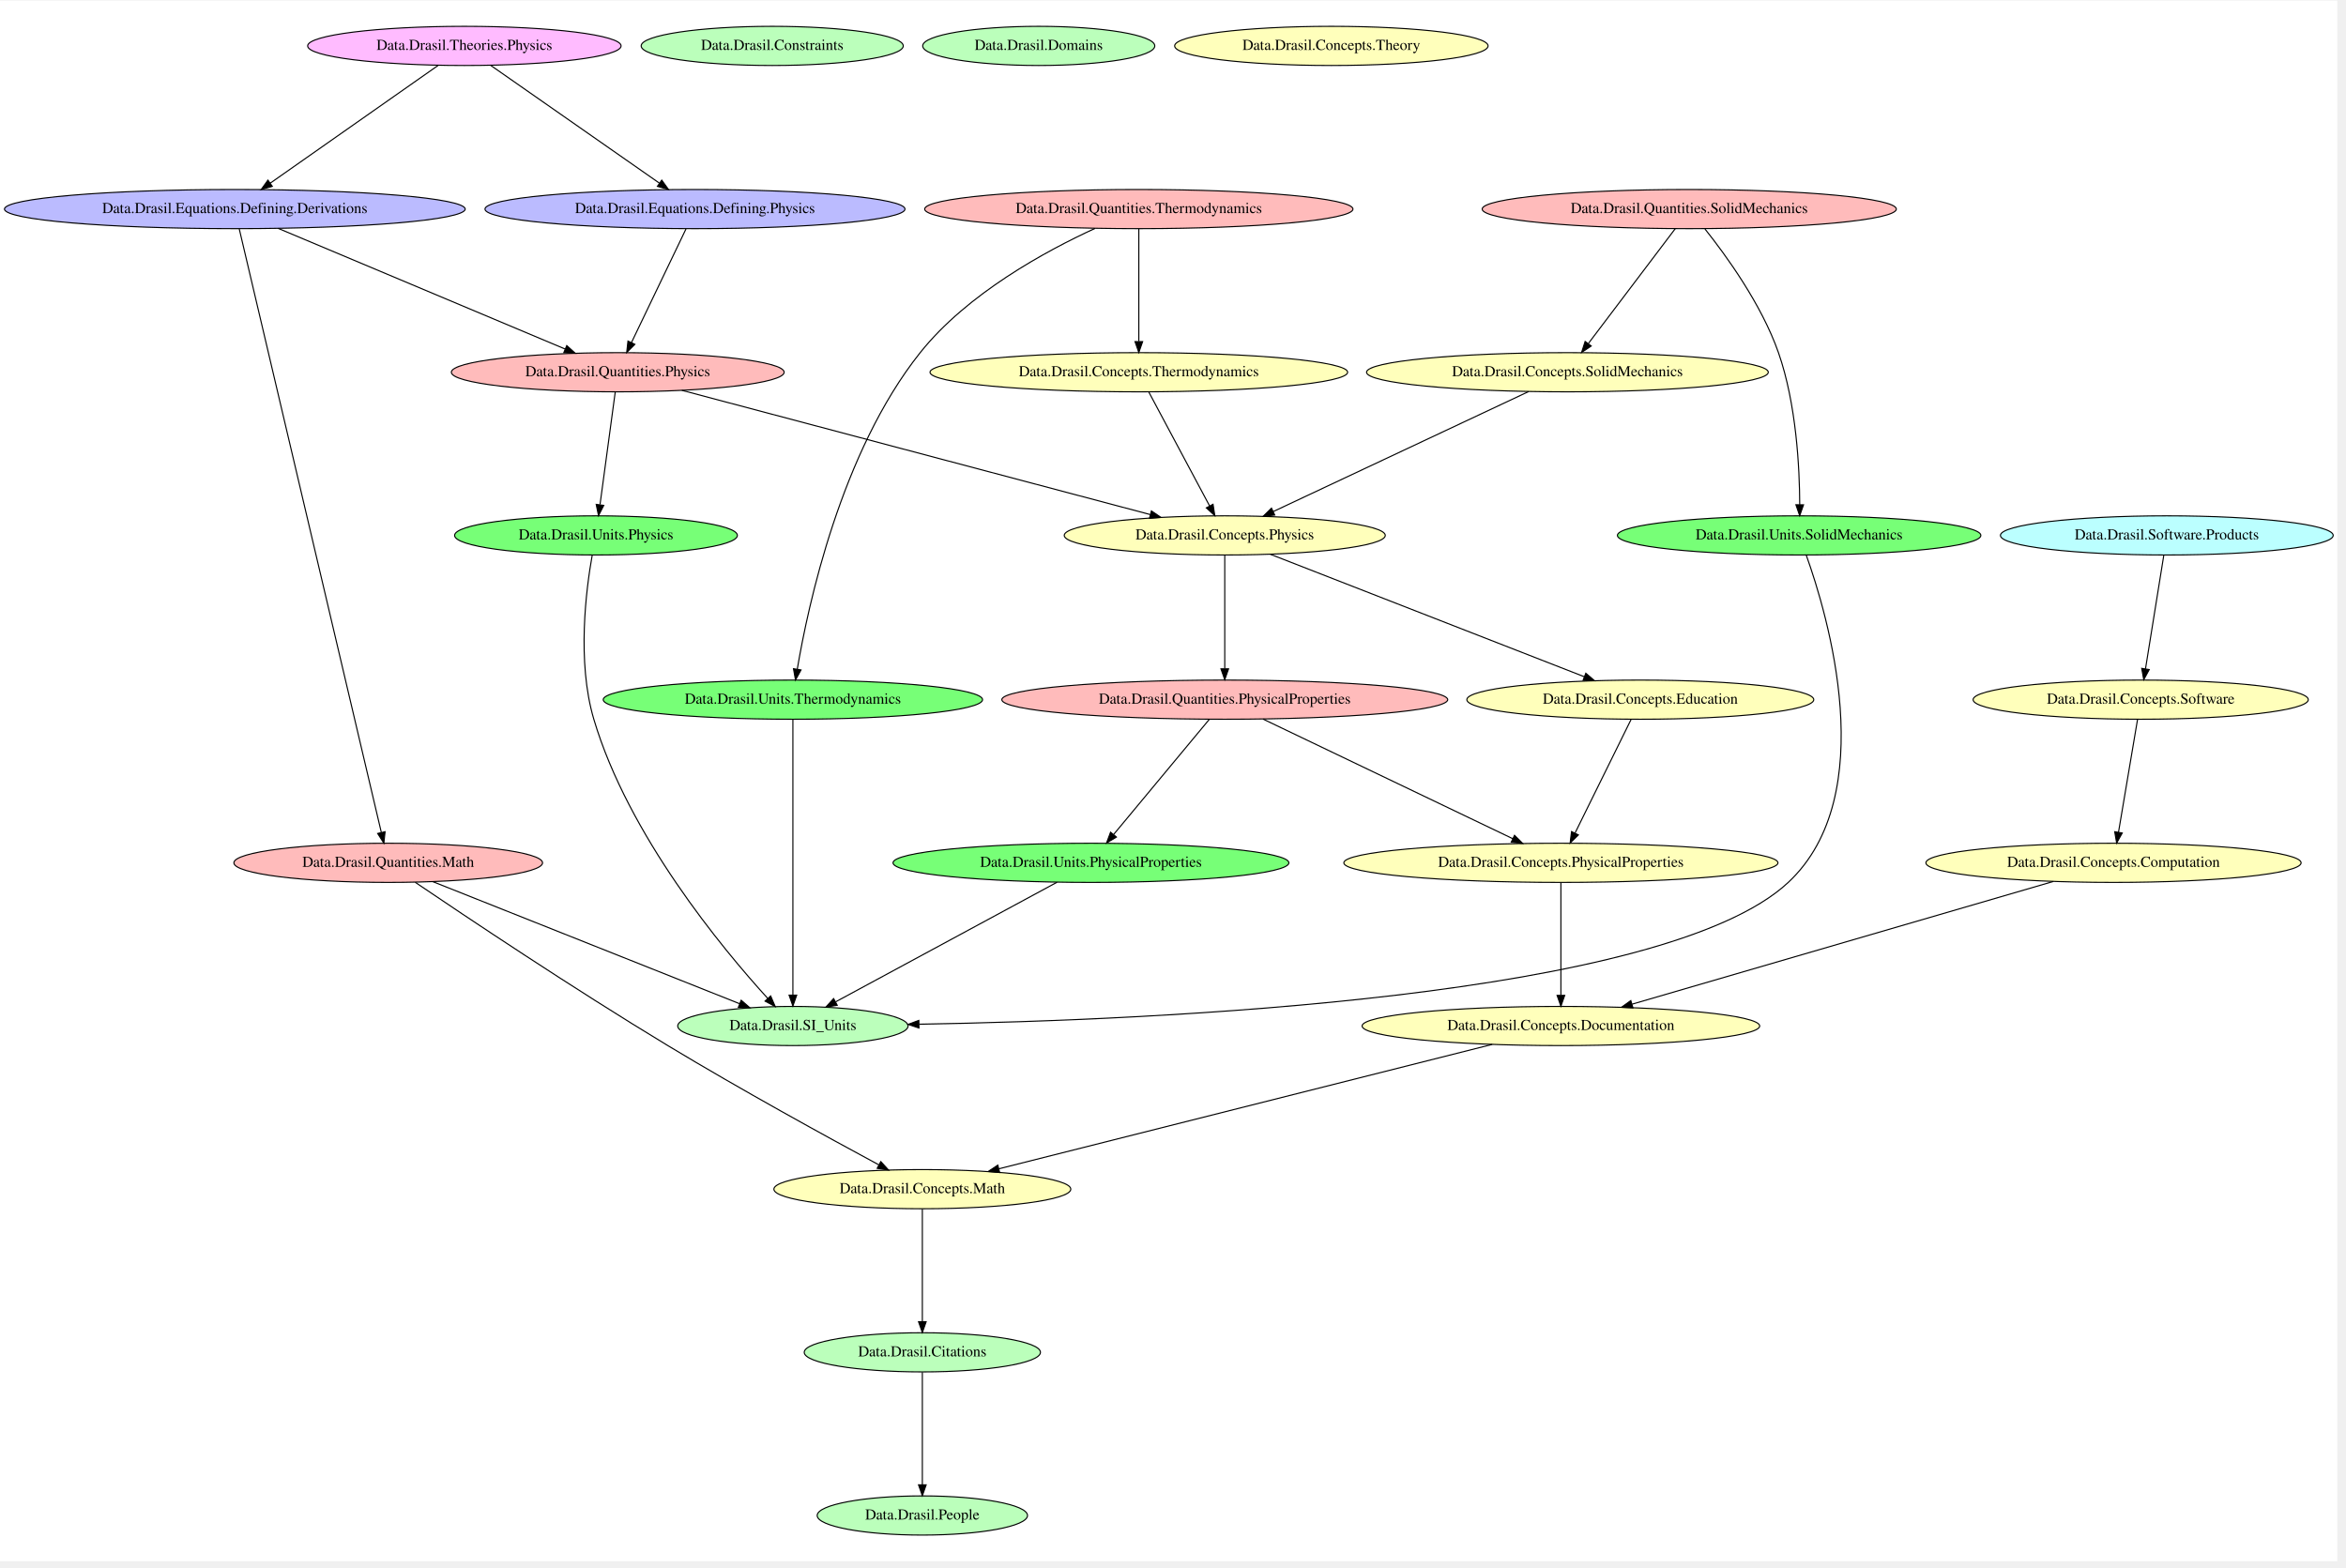
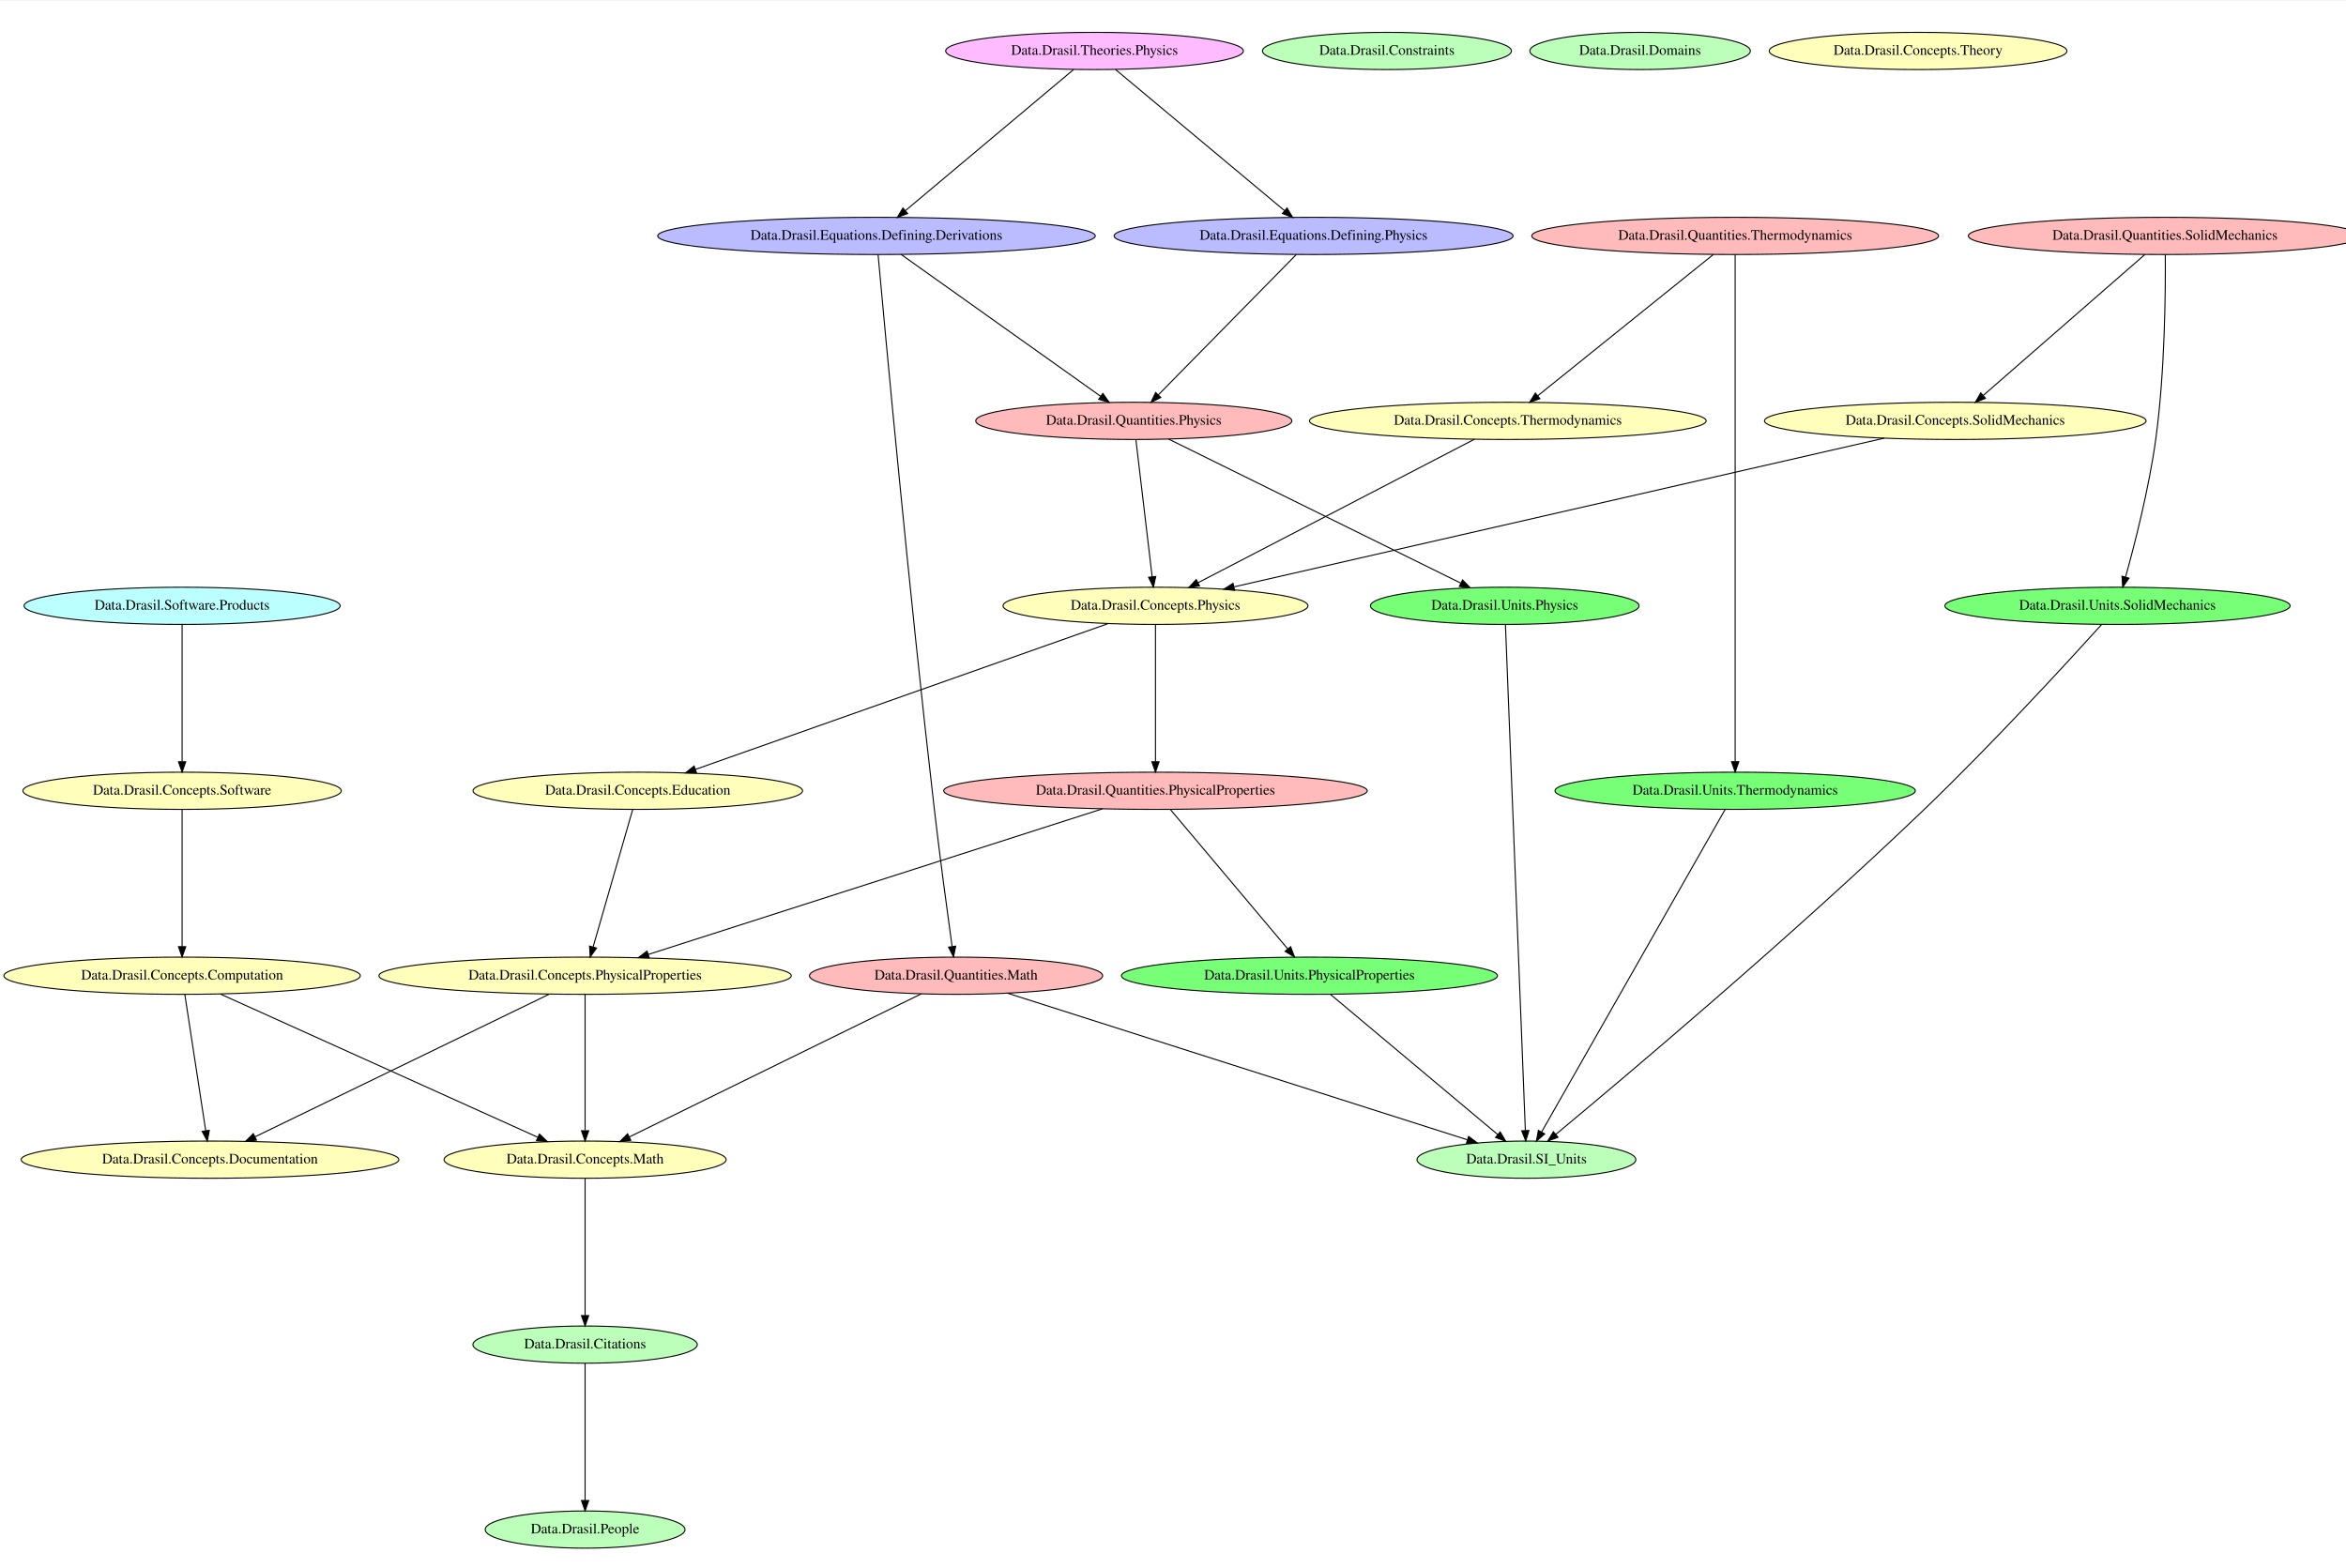
- <svg xmlns="http://www.w3.org/2000/svg" width="431pt" height="288pt" viewBox="0.00 0.00 431.32 288.00">
-   <g id="graph0" class="graph" transform="scale(0.2 0.2) rotate(0) translate(4 1430.67)">
-     <polygon fill="white" stroke="transparent" points="-4,4 -4,-1430.67 2144.62,-1430.67 2144.62,4 -4,4" />
+ <svg xmlns="http://www.w3.org/2000/svg" width="431pt" height="288pt" viewBox="0.00 0.00 431.37 288.00">
+   <g id="graph0" class="graph" transform="scale(0.19 0.19) rotate(0) translate(4 1524.67)">
+     <polygon fill="white" stroke="transparent" points="-4,4 -4,-1524.67 2285.67,-1524.67 2285.67,4 -4,4" />
    <g id="node1" class="node">
-       <ellipse fill="#bbffbb" stroke="black" cx="843.88" cy="-38" rx="96.68" ry="18" />
-       <text text-anchor="middle" x="843.88" y="-34.3" font-family="Times,serif" font-size="14.00">Data.Drasil.People</text>
+       <ellipse fill="#bbffbb" stroke="black" cx="562.23" cy="-45" rx="96.68" ry="18" />
+       <text text-anchor="middle" x="562.23" y="-41.3" font-family="Times,serif" font-size="14.00">Data.Drasil.People</text>
    </g>
    <g id="node2" class="node">
-       <ellipse fill="#bbffbb" stroke="black" cx="705.88" cy="-1389" rx="120.48" ry="18" />
-       <text text-anchor="middle" x="705.88" y="-1385.3" font-family="Times,serif" font-size="14.00">Data.Drasil.Constraints</text>
+       <ellipse fill="#bbffbb" stroke="black" cx="1338.23" cy="-1476" rx="120.48" ry="18" />
+       <text text-anchor="middle" x="1338.23" y="-1472.3" font-family="Times,serif" font-size="14.00">Data.Drasil.Constraints</text>
    </g>
    <g id="node3" class="node">
-       <ellipse fill="#bbffbb" stroke="black" cx="950.88" cy="-1389" rx="106.68" ry="18" />
-       <text text-anchor="middle" x="950.88" y="-1385.3" font-family="Times,serif" font-size="14.00">Data.Drasil.Domains</text>
+       <ellipse fill="#bbffbb" stroke="black" cx="1583.23" cy="-1476" rx="106.68" ry="18" />
+       <text text-anchor="middle" x="1583.23" y="-1472.3" font-family="Times,serif" font-size="14.00">Data.Drasil.Domains</text>
    </g>
    <g id="node4" class="node">
-       <ellipse fill="#bbffbb" stroke="black" cx="724.88" cy="-488" rx="105.88" ry="18" />
-       <text text-anchor="middle" x="724.88" y="-484.3" font-family="Times,serif" font-size="14.00">Data.Drasil.SI_Units</text>
+       <ellipse fill="#bbffbb" stroke="black" cx="1473.23" cy="-403" rx="105.88" ry="18" />
+       <text text-anchor="middle" x="1473.23" y="-399.3" font-family="Times,serif" font-size="14.00">Data.Drasil.SI_Units</text>
    </g>
    <g id="node5" class="node">
-       <ellipse fill="#bbffbb" stroke="black" cx="843.88" cy="-188" rx="108.58" ry="18" />
-       <text text-anchor="middle" x="843.88" y="-184.3" font-family="Times,serif" font-size="14.00">Data.Drasil.Citations</text>
+       <ellipse fill="#bbffbb" stroke="black" cx="562.23" cy="-224" rx="108.58" ry="18" />
+       <text text-anchor="middle" x="562.23" y="-220.3" font-family="Times,serif" font-size="14.00">Data.Drasil.Citations</text>
    </g>
    <g id="edge1" class="edge">
-       <path fill="none" stroke="black" d="M843.88,-169.73C843.88,-144.33 843.88,-96.65 843.88,-66.43" />
-       <polygon fill="black" stroke="black" points="847.38,-66.16 843.88,-56.16 840.38,-66.16 847.38,-66.16" />
+       <path fill="none" stroke="black" d="M562.23,-205.71C562.23,-174.83 562.23,-110 562.23,-73.14" />
+       <polygon fill="black" stroke="black" points="565.73,-73.1 562.23,-63.1 558.73,-73.1 565.73,-73.1" />
    </g>
    <g id="node6" class="node">
-       <ellipse fill="#ffffbb" stroke="black" cx="1436.88" cy="-1089" rx="184.67" ry="18" />
-       <text text-anchor="middle" x="1436.88" y="-1085.3" font-family="Times,serif" font-size="14.00">Data.Drasil.Concepts.SolidMechanics</text>
+       <ellipse fill="#ffffbb" stroke="black" cx="1888.23" cy="-1118" rx="184.67" ry="18" />
+       <text text-anchor="middle" x="1888.23" y="-1114.3" font-family="Times,serif" font-size="14.00">Data.Drasil.Concepts.SolidMechanics</text>
    </g>
    <g id="node9" class="node">
-       <ellipse fill="#ffffbb" stroke="black" cx="1121.88" cy="-939" rx="147.57" ry="18" />
-       <text text-anchor="middle" x="1121.88" y="-935.3" font-family="Times,serif" font-size="14.00">Data.Drasil.Concepts.Physics</text>
+       <ellipse fill="#ffffbb" stroke="black" cx="1114.23" cy="-939" rx="147.57" ry="18" />
+       <text text-anchor="middle" x="1114.23" y="-935.3" font-family="Times,serif" font-size="14.00">Data.Drasil.Concepts.Physics</text>
+     </g>
+     <g id="edge16" class="edge">
+       <path fill="none" stroke="black" d="M1819.55,-1101.29C1675.15,-1068.27 1341.07,-991.87 1190.38,-957.41" />
+       <polygon fill="black" stroke="black" points="1190.82,-953.92 1180.29,-955.11 1189.26,-960.75 1190.82,-953.92" />
+     </g>
+     <g id="node7" class="node">
+       <ellipse fill="#ffffbb" stroke="black" cx="172.23" cy="-581" rx="172.47" ry="18" />
+       <text text-anchor="middle" x="172.23" y="-577.3" font-family="Times,serif" font-size="14.00">Data.Drasil.Concepts.Computation</text>
+     </g>
+     <g id="node8" class="node">
+       <ellipse fill="#ffffbb" stroke="black" cx="562.23" cy="-403" rx="136.48" ry="18" />
+       <text text-anchor="middle" x="562.23" y="-399.3" font-family="Times,serif" font-size="14.00">Data.Drasil.Concepts.Math</text>
    </g>
    <g id="edge15" class="edge">
-       <path fill="none" stroke="black" d="M1401.36,-1071.31C1343.66,-1044.2 1229.69,-990.65 1166.58,-961" />
-       <polygon fill="black" stroke="black" points="1167.81,-957.71 1157.27,-956.63 1164.84,-964.05 1167.81,-957.71" />
-     </g>
-     <g id="node7" class="node">
-       <ellipse fill="#ffffbb" stroke="black" cx="1938.88" cy="-638" rx="172.47" ry="18" />
-       <text text-anchor="middle" x="1938.88" y="-634.3" font-family="Times,serif" font-size="14.00">Data.Drasil.Concepts.Computation</text>
+       <path fill="none" stroke="black" d="M209.28,-563.28C280.84,-530.99 437.94,-460.09 516.14,-424.8" />
+       <polygon fill="black" stroke="black" points="518.05,-427.78 525.72,-420.48 515.17,-421.4 518.05,-427.78" />
    </g>
    <g id="node10" class="node">
-       <ellipse fill="#ffffbb" stroke="black" cx="1430.88" cy="-488" rx="182.77" ry="18" />
-       <text text-anchor="middle" x="1430.88" y="-484.3" font-family="Times,serif" font-size="14.00">Data.Drasil.Concepts.Documentation</text>
+       <ellipse fill="#ffffbb" stroke="black" cx="199.23" cy="-403" rx="182.77" ry="18" />
+       <text text-anchor="middle" x="199.23" y="-399.3" font-family="Times,serif" font-size="14.00">Data.Drasil.Concepts.Documentation</text>
    </g>
    <g id="edge14" class="edge">
-       <path fill="none" stroke="black" d="M1883.55,-620.88C1789.1,-593.36 1597.23,-537.46 1496.3,-508.06" />
-       <polygon fill="black" stroke="black" points="1497.11,-504.65 1486.53,-505.21 1495.15,-511.37 1497.11,-504.65" />
-     </g>
-     <g id="node8" class="node">
-       <ellipse fill="#ffffbb" stroke="black" cx="843.88" cy="-338" rx="136.48" ry="18" />
-       <text text-anchor="middle" x="843.88" y="-334.3" font-family="Times,serif" font-size="14.00">Data.Drasil.Concepts.Math</text>
+       <path fill="none" stroke="black" d="M174.87,-562.8C179.58,-532.1 189.47,-467.64 195.09,-430.99" />
+       <polygon fill="black" stroke="black" points="198.57,-431.42 196.63,-421.01 191.65,-430.36 198.57,-431.42" />
    </g>
    <g id="edge13" class="edge">
-       <path fill="none" stroke="black" d="M843.88,-319.73C843.88,-294.33 843.88,-246.65 843.88,-216.43" />
-       <polygon fill="black" stroke="black" points="847.38,-216.16 843.88,-206.16 840.38,-216.16 847.38,-216.16" />
+       <path fill="none" stroke="black" d="M562.23,-384.71C562.23,-353.83 562.23,-289 562.23,-252.14" />
+       <polygon fill="black" stroke="black" points="565.73,-252.1 562.23,-242.1 558.73,-252.1 565.73,-252.1" />
    </g>
    <g id="node14" class="node">
-       <ellipse fill="#ffffbb" stroke="black" cx="1503.88" cy="-788" rx="159.47" ry="18" />
-       <text text-anchor="middle" x="1503.88" y="-784.3" font-family="Times,serif" font-size="14.00">Data.Drasil.Concepts.Education</text>
+       <ellipse fill="#ffffbb" stroke="black" cx="613.23" cy="-760" rx="159.47" ry="18" />
+       <text text-anchor="middle" x="613.23" y="-756.3" font-family="Times,serif" font-size="14.00">Data.Drasil.Concepts.Education</text>
    </g>
    <g id="edge11" class="edge">
-       <path fill="none" stroke="black" d="M1163.85,-921.63C1234.3,-894.15 1376.08,-838.85 1452.41,-809.08" />
-       <polygon fill="black" stroke="black" points="1453.79,-812.29 1461.84,-805.4 1451.25,-805.77 1453.79,-812.29" />
+       <path fill="none" stroke="black" d="M1068.45,-921.82C976.34,-889.28 768.95,-816.01 669.07,-780.73" />
+       <polygon fill="black" stroke="black" points="670.06,-777.36 659.46,-777.33 667.72,-783.96 670.06,-777.36" />
    </g>
    <g id="node22" class="node">
-       <ellipse fill="#ffbbbb" stroke="black" cx="1121.88" cy="-788" rx="204.96" ry="18" />
-       <text text-anchor="middle" x="1121.88" y="-784.3" font-family="Times,serif" font-size="14.00">Data.Drasil.Quantities.PhysicalProperties</text>
+       <ellipse fill="#ffbbbb" stroke="black" cx="1114.23" cy="-760" rx="204.96" ry="18" />
+       <text text-anchor="middle" x="1114.23" y="-756.3" font-family="Times,serif" font-size="14.00">Data.Drasil.Quantities.PhysicalProperties</text>
    </g>
    <g id="edge12" class="edge">
-       <path fill="none" stroke="black" d="M1121.88,-920.91C1121.88,-895.45 1121.88,-847.28 1121.88,-816.74" />
-       <polygon fill="black" stroke="black" points="1125.38,-816.35 1121.88,-806.35 1118.38,-816.35 1125.38,-816.35" />
+       <path fill="none" stroke="black" d="M1114.23,-920.71C1114.23,-889.83 1114.23,-825 1114.23,-788.14" />
+       <polygon fill="black" stroke="black" points="1117.73,-788.1 1114.23,-778.1 1110.73,-788.1 1117.73,-788.1" />
+     </g>
+     <g id="node11" class="node">
+       <ellipse fill="#ffffbb" stroke="black" cx="1455.23" cy="-1118" rx="191.97" ry="18" />
+       <text text-anchor="middle" x="1455.23" y="-1114.3" font-family="Times,serif" font-size="14.00">Data.Drasil.Concepts.Thermodynamics</text>
    </g>
    <g id="edge10" class="edge">
-       <path fill="none" stroke="black" d="M1367.78,-471.09C1257.3,-443.23 1029.61,-385.83 914.22,-356.73" />
-       <polygon fill="black" stroke="black" points="914.97,-353.31 904.42,-354.26 913.26,-360.1 914.97,-353.31" />
-     </g>
-     <g id="node11" class="node">
-       <ellipse fill="#ffffbb" stroke="black" cx="1042.88" cy="-1089" rx="191.97" ry="18" />
-       <text text-anchor="middle" x="1042.88" y="-1085.3" font-family="Times,serif" font-size="14.00">Data.Drasil.Concepts.Thermodynamics</text>
+       <path fill="none" stroke="black" d="M1422.85,-1100.19C1360.6,-1067.88 1224.37,-997.17 1155.64,-961.49" />
+       <polygon fill="black" stroke="black" points="1156.89,-958.2 1146.41,-956.7 1153.67,-964.41 1156.89,-958.2" />
+     </g>
+     <g id="node12" class="node">
+       <ellipse fill="#ffffbb" stroke="black" cx="562.23" cy="-581" rx="199.56" ry="18" />
+       <text text-anchor="middle" x="562.23" y="-577.3" font-family="Times,serif" font-size="14.00">Data.Drasil.Concepts.PhysicalProperties</text>
    </g>
    <g id="edge9" class="edge">
-       <path fill="none" stroke="black" d="M1052.1,-1070.73C1065.83,-1045 1091.78,-996.39 1107.87,-966.24" />
-       <polygon fill="black" stroke="black" points="1111.1,-967.63 1112.72,-957.16 1104.93,-964.33 1111.1,-967.63" />
-     </g>
-     <g id="node12" class="node">
-       <ellipse fill="#ffffbb" stroke="black" cx="1430.88" cy="-638" rx="199.56" ry="18" />
-       <text text-anchor="middle" x="1430.88" y="-634.3" font-family="Times,serif" font-size="14.00">Data.Drasil.Concepts.PhysicalProperties</text>
+       <path fill="none" stroke="black" d="M562.23,-562.8C562.23,-532.23 562.23,-468.19 562.23,-431.46" />
+       <polygon fill="black" stroke="black" points="565.73,-431.01 562.23,-421.01 558.73,-431.01 565.73,-431.01" />
    </g>
    <g id="edge8" class="edge">
-       <path fill="none" stroke="black" d="M1430.88,-619.73C1430.88,-594.33 1430.88,-546.65 1430.88,-516.43" />
-       <polygon fill="black" stroke="black" points="1434.38,-516.16 1430.88,-506.16 1427.38,-516.16 1434.38,-516.16" />
+       <path fill="none" stroke="black" d="M527.43,-563.12C460.94,-530.89 316.01,-460.62 243.05,-425.24" />
+       <polygon fill="black" stroke="black" points="244.2,-421.91 233.67,-420.7 241.14,-428.21 244.2,-421.91" />
    </g>
    <g id="node13" class="node">
-       <ellipse fill="#ffffbb" stroke="black" cx="1963.88" cy="-788" rx="154.07" ry="18" />
-       <text text-anchor="middle" x="1963.88" y="-784.3" font-family="Times,serif" font-size="14.00">Data.Drasil.Concepts.Software</text>
+       <ellipse fill="#ffffbb" stroke="black" cx="172.23" cy="-760" rx="154.07" ry="18" />
+       <text text-anchor="middle" x="172.23" y="-756.3" font-family="Times,serif" font-size="14.00">Data.Drasil.Concepts.Software</text>
    </g>
    <g id="edge7" class="edge">
-       <path fill="none" stroke="black" d="M1960.96,-769.73C1956.66,-744.22 1948.55,-696.23 1943.45,-666.03" />
-       <polygon fill="black" stroke="black" points="1946.9,-665.43 1941.78,-656.16 1939.99,-666.6 1946.9,-665.43" />
+       <path fill="none" stroke="black" d="M172.23,-741.71C172.23,-710.83 172.23,-646 172.23,-609.14" />
+       <polygon fill="black" stroke="black" points="175.73,-609.1 172.23,-599.1 168.73,-609.1 175.73,-609.1" />
    </g>
    <g id="edge6" class="edge">
-       <path fill="none" stroke="black" d="M1495.51,-770.02C1482.87,-744.4 1458.81,-695.63 1443.88,-665.36" />
-       <polygon fill="black" stroke="black" points="1446.95,-663.66 1439.38,-656.24 1440.67,-666.75 1446.95,-663.66" />
+       <path fill="none" stroke="black" d="M608.25,-741.71C599.35,-710.83 580.68,-646 570.06,-609.14" />
+       <polygon fill="black" stroke="black" points="573.29,-607.74 567.16,-599.1 566.57,-609.68 573.29,-607.74" />
    </g>
    <g id="node15" class="node">
-       <ellipse fill="#ffffbb" stroke="black" cx="1219.88" cy="-1389" rx="144.07" ry="18" />
-       <text text-anchor="middle" x="1219.88" y="-1385.3" font-family="Times,serif" font-size="14.00">Data.Drasil.Concepts.Theory</text>
+       <ellipse fill="#ffffbb" stroke="black" cx="1852.23" cy="-1476" rx="144.07" ry="18" />
+       <text text-anchor="middle" x="1852.23" y="-1472.3" font-family="Times,serif" font-size="14.00">Data.Drasil.Concepts.Theory</text>
    </g>
    <g id="node16" class="node">
-       <ellipse fill="#bbbbff" stroke="black" cx="211.88" cy="-1239" rx="211.76" ry="18" />
-       <text text-anchor="middle" x="211.88" y="-1235.3" font-family="Times,serif" font-size="14.00">Data.Drasil.Equations.Defining.Derivations</text>
+       <ellipse fill="#bbbbff" stroke="black" cx="844.23" cy="-1297" rx="211.76" ry="18" />
+       <text text-anchor="middle" x="844.23" y="-1293.3" font-family="Times,serif" font-size="14.00">Data.Drasil.Equations.Defining.Derivations</text>
    </g>
    <g id="node19" class="node">
-       <ellipse fill="#ffbbbb" stroke="black" cx="352.88" cy="-638" rx="141.88" ry="18" />
-       <text text-anchor="middle" x="352.88" y="-634.3" font-family="Times,serif" font-size="14.00">Data.Drasil.Quantities.Math</text>
+       <ellipse fill="#ffbbbb" stroke="black" cx="921.23" cy="-581" rx="141.88" ry="18" />
+       <text text-anchor="middle" x="921.23" y="-577.3" font-family="Times,serif" font-size="14.00">Data.Drasil.Quantities.Math</text>
+     </g>
+     <g id="edge29" class="edge">
+       <path fill="none" stroke="black" d="M845.79,-1278.75C851.98,-1210.56 875.7,-953.26 900.23,-742 905.64,-695.45 912.95,-641.42 917.36,-609.56" />
+       <polygon fill="black" stroke="black" points="920.89,-609.65 918.8,-599.26 913.95,-608.68 920.89,-609.65" />
+     </g>
+     <g id="node20" class="node">
+       <ellipse fill="#ffbbbb" stroke="black" cx="1093.23" cy="-1118" rx="152.97" ry="18" />
+       <text text-anchor="middle" x="1093.23" y="-1114.3" font-family="Times,serif" font-size="14.00">Data.Drasil.Quantities.Physics</text>
    </g>
    <g id="edge28" class="edge">
-       <path fill="none" stroke="black" d="M215.95,-1220.72C235.77,-1136.52 322.26,-769.1 346.53,-665.99" />
-       <polygon fill="black" stroke="black" points="349.98,-666.6 348.86,-656.06 343.17,-665 349.98,-666.6" />
-     </g>
-     <g id="node20" class="node">
-       <ellipse fill="#ffbbbb" stroke="black" cx="563.88" cy="-1089" rx="152.97" ry="18" />
-       <text text-anchor="middle" x="563.88" y="-1085.3" font-family="Times,serif" font-size="14.00">Data.Drasil.Quantities.Physics</text>
+       <path fill="none" stroke="black" d="M868.11,-1279.03C913.1,-1247.05 1010.46,-1177.84 1061.13,-1141.82" />
+       <polygon fill="black" stroke="black" points="1063.31,-1144.57 1069.43,-1135.92 1059.25,-1138.86 1063.31,-1144.57" />
+     </g>
+     <g id="node17" class="node">
+       <ellipse fill="#bbbbff" stroke="black" cx="1267.23" cy="-1297" rx="193.07" ry="18" />
+       <text text-anchor="middle" x="1267.23" y="-1293.3" font-family="Times,serif" font-size="14.00">Data.Drasil.Equations.Defining.Physics</text>
    </g>
    <g id="edge27" class="edge">
-       <path fill="none" stroke="black" d="M251.58,-1221.31C316.49,-1194.02 445.13,-1139.93 515.36,-1110.4" />
-       <polygon fill="black" stroke="black" points="517.01,-1113.51 524.87,-1106.4 514.29,-1107.05 517.01,-1113.51" />
-     </g>
-     <g id="node17" class="node">
-       <ellipse fill="#bbbbff" stroke="black" cx="634.88" cy="-1239" rx="193.07" ry="18" />
-       <text text-anchor="middle" x="634.88" y="-1235.3" font-family="Times,serif" font-size="14.00">Data.Drasil.Equations.Defining.Physics</text>
+       <path fill="none" stroke="black" d="M1250.55,-1279.03C1219.5,-1247.44 1152.76,-1179.55 1117,-1143.18" />
+       <polygon fill="black" stroke="black" points="1119.37,-1140.6 1109.87,-1135.92 1114.38,-1145.51 1119.37,-1140.6" />
+     </g>
+     <g id="node18" class="node">
+       <ellipse fill="#ffbbbb" stroke="black" cx="2091.23" cy="-1297" rx="190.37" ry="18" />
+       <text text-anchor="middle" x="2091.23" y="-1293.3" font-family="Times,serif" font-size="14.00">Data.Drasil.Quantities.SolidMechanics</text>
    </g>
    <g id="edge26" class="edge">
-       <path fill="none" stroke="black" d="M626.6,-1220.73C614.25,-1195 590.93,-1146.39 576.47,-1116.24" />
-       <polygon fill="black" stroke="black" points="579.59,-1114.66 572.11,-1107.16 573.28,-1117.69 579.59,-1114.66" />
-     </g>
-     <g id="node18" class="node">
-       <ellipse fill="#ffbbbb" stroke="black" cx="1548.88" cy="-1239" rx="190.37" ry="18" />
-       <text text-anchor="middle" x="1548.88" y="-1235.3" font-family="Times,serif" font-size="14.00">Data.Drasil.Quantities.SolidMechanics</text>
+       <path fill="none" stroke="black" d="M2071.77,-1279.03C2035.32,-1247.24 1956.7,-1178.7 1915.18,-1142.5" />
+       <polygon fill="black" stroke="black" points="1917.48,-1139.85 1907.64,-1135.92 1912.88,-1145.13 1917.48,-1139.85" />
+     </g>
+     <g id="node25" class="node">
+       <ellipse fill="#77ff77" stroke="black" cx="2045.23" cy="-939" rx="167.07" ry="18" />
+       <text text-anchor="middle" x="2045.23" y="-935.3" font-family="Times,serif" font-size="14.00">Data.Drasil.Units.SolidMechanics</text>
    </g>
    <g id="edge25" class="edge">
-       <path fill="none" stroke="black" d="M1536.03,-1221.02C1516.47,-1195.18 1479.1,-1145.78 1456.24,-1115.58" />
-       <polygon fill="black" stroke="black" points="1458.75,-1113.1 1449.92,-1107.24 1453.17,-1117.32 1458.75,-1113.1" />
-     </g>
-     <g id="node25" class="node">
-       <ellipse fill="#77ff77" stroke="black" cx="1649.88" cy="-939" rx="167.07" ry="18" />
-       <text text-anchor="middle" x="1649.88" y="-935.3" font-family="Times,serif" font-size="14.00">Data.Drasil.Units.SolidMechanics</text>
+       <path fill="none" stroke="black" d="M2091.49,-1278.86C2091.76,-1244.68 2091.25,-1165.64 2082.23,-1100 2075.71,-1052.55 2061.82,-998.47 2053.03,-966.89" />
+       <polygon fill="black" stroke="black" points="2056.35,-965.77 2050.27,-957.09 2049.61,-967.67 2056.35,-965.77" />
+     </g>
+     <g id="edge23" class="edge">
+       <path fill="none" stroke="black" d="M971.19,-564.07C1073.75,-531.37 1307.49,-456.85 1415.97,-422.26" />
+       <polygon fill="black" stroke="black" points="1417.29,-425.51 1425.75,-419.14 1415.16,-418.84 1417.29,-425.51" />
    </g>
    <g id="edge24" class="edge">
-       <path fill="none" stroke="black" d="M1563.33,-1220.68C1582.38,-1196.78 1615.3,-1151.58 1630.88,-1107 1647.39,-1059.77 1650.31,-1000.9 1650.43,-967.16" />
-       <polygon fill="black" stroke="black" points="1653.93,-967.13 1650.39,-957.14 1646.93,-967.16 1653.93,-967.13" />
+       <path fill="none" stroke="black" d="M887.46,-563.44C821.89,-531.3 677.48,-460.5 605.2,-425.07" />
+       <polygon fill="black" stroke="black" points="606.44,-421.77 595.92,-420.51 603.36,-428.06 606.44,-421.77" />
    </g>
    <g id="edge22" class="edge">
-       <path fill="none" stroke="black" d="M393.76,-620.74C462.67,-593.32 601.68,-538.02 675.77,-508.54" />
-       <polygon fill="black" stroke="black" points="677.35,-511.68 685.35,-504.73 674.76,-505.17 677.35,-511.68" />
-     </g>
-     <g id="edge23" class="edge">
-       <path fill="none" stroke="black" d="M377.7,-620.09C423.17,-589.29 523.11,-522.4 609.88,-470 676.95,-429.5 756.96,-385.64 803.91,-360.34" />
-       <polygon fill="black" stroke="black" points="805.7,-363.35 812.85,-355.53 802.38,-357.18 805.7,-363.35" />
+       <path fill="none" stroke="black" d="M1095.29,-1099.71C1098.95,-1068.83 1106.64,-1004 1111.01,-967.14" />
+       <polygon fill="black" stroke="black" points="1114.5,-967.45 1112.21,-957.1 1107.55,-966.62 1114.5,-967.45" />
+     </g>
+     <g id="node26" class="node">
+       <ellipse fill="#77ff77" stroke="black" cx="1452.23" cy="-939" rx="129.98" ry="18" />
+       <text text-anchor="middle" x="1452.23" y="-935.3" font-family="Times,serif" font-size="14.00">Data.Drasil.Units.Physics</text>
    </g>
    <g id="edge21" class="edge">
-       <path fill="none" stroke="black" d="M622.81,-1072.37C726.96,-1044.75 943,-987.45 1053.52,-958.13" />
-       <polygon fill="black" stroke="black" points="1054.47,-961.5 1063.23,-955.55 1052.67,-954.74 1054.47,-961.5" />
-     </g>
-     <g id="node26" class="node">
-       <ellipse fill="#77ff77" stroke="black" cx="543.88" cy="-939" rx="129.98" ry="18" />
-       <text text-anchor="middle" x="543.88" y="-935.3" font-family="Times,serif" font-size="14.00">Data.Drasil.Units.Physics</text>
+       <path fill="none" stroke="black" d="M1127.01,-1100.35C1192.66,-1067.98 1337.36,-996.64 1409.54,-961.05" />
+       <polygon fill="black" stroke="black" points="1411.39,-964.04 1418.81,-956.48 1408.3,-957.76 1411.39,-964.04" />
+     </g>
+     <g id="node21" class="node">
+       <ellipse fill="#ffbbbb" stroke="black" cx="1675.23" cy="-1297" rx="196.87" ry="18" />
+       <text text-anchor="middle" x="1675.23" y="-1293.3" font-family="Times,serif" font-size="14.00">Data.Drasil.Quantities.Thermodynamics</text>
    </g>
    <g id="edge20" class="edge">
-       <path fill="none" stroke="black" d="M561.55,-1070.73C558.12,-1045.33 551.67,-997.65 547.59,-967.43" />
-       <polygon fill="black" stroke="black" points="551.01,-966.6 546.2,-957.16 544.07,-967.54 551.01,-966.6" />
-     </g>
-     <g id="node21" class="node">
-       <ellipse fill="#ffbbbb" stroke="black" cx="1042.88" cy="-1239" rx="196.87" ry="18" />
-       <text text-anchor="middle" x="1042.88" y="-1235.3" font-family="Times,serif" font-size="14.00">Data.Drasil.Quantities.Thermodynamics</text>
+       <path fill="none" stroke="black" d="M1654.14,-1279.03C1614.55,-1247.18 1529.08,-1178.41 1484.16,-1142.27" />
+       <polygon fill="black" stroke="black" points="1486.25,-1139.46 1476.27,-1135.92 1481.86,-1144.92 1486.25,-1139.46" />
+     </g>
+     <g id="node27" class="node">
+       <ellipse fill="#77ff77" stroke="black" cx="1675.23" cy="-760" rx="174.37" ry="18" />
+       <text text-anchor="middle" x="1675.23" y="-756.3" font-family="Times,serif" font-size="14.00">Data.Drasil.Units.Thermodynamics</text>
    </g>
    <g id="edge19" class="edge">
-       <path fill="none" stroke="black" d="M1042.88,-1220.73C1042.88,-1195.33 1042.88,-1147.65 1042.88,-1117.43" />
-       <polygon fill="black" stroke="black" points="1046.38,-1117.16 1042.88,-1107.16 1039.38,-1117.16 1046.38,-1117.16" />
-     </g>
-     <g id="node27" class="node">
-       <ellipse fill="#77ff77" stroke="black" cx="724.88" cy="-788" rx="174.37" ry="18" />
-       <text text-anchor="middle" x="724.88" y="-784.3" font-family="Times,serif" font-size="14.00">Data.Drasil.Units.Thermodynamics</text>
+       <path fill="none" stroke="black" d="M1675.23,-1278.81C1675.23,-1201.3 1675.23,-884.06 1675.23,-788.42" />
+       <polygon fill="black" stroke="black" points="1678.73,-788.13 1675.23,-778.13 1671.73,-788.13 1678.73,-788.13" />
    </g>
    <g id="edge18" class="edge">
-       <path fill="none" stroke="black" d="M1002.61,-1221.23C957.56,-1200.57 885.23,-1161.4 841.88,-1107 769.06,-1015.62 738.8,-874.59 728.9,-815.98" />
-       <polygon fill="black" stroke="black" points="732.34,-815.33 727.28,-806.03 725.43,-816.46 732.34,-815.33" />
+       <path fill="none" stroke="black" d="M1062.8,-742.51C960.7,-709.77 732.85,-636.71 623.33,-601.59" />
+       <polygon fill="black" stroke="black" points="624.33,-598.24 613.74,-598.52 622.19,-604.9 624.33,-598.24" />
+     </g>
+     <g id="node28" class="node">
+       <ellipse fill="#77ff77" stroke="black" cx="1263.23" cy="-581" rx="181.97" ry="18" />
+       <text text-anchor="middle" x="1263.23" y="-577.3" font-family="Times,serif" font-size="14.00">Data.Drasil.Units.PhysicalProperties</text>
    </g>
    <g id="edge17" class="edge">
-       <path fill="none" stroke="black" d="M1157.03,-770.17C1213.6,-743.07 1324.76,-689.83 1386.64,-660.19" />
-       <polygon fill="black" stroke="black" points="1388.26,-663.29 1395.77,-655.82 1385.24,-656.98 1388.26,-663.29" />
-     </g>
-     <g id="node28" class="node">
-       <ellipse fill="#77ff77" stroke="black" cx="998.88" cy="-638" rx="181.97" ry="18" />
-       <text text-anchor="middle" x="998.88" y="-634.3" font-family="Times,serif" font-size="14.00">Data.Drasil.Units.PhysicalProperties</text>
-     </g>
-     <g id="edge16" class="edge">
-       <path fill="none" stroke="black" d="M1107.77,-770.02C1086.2,-744.07 1044.89,-694.36 1019.82,-664.19" />
-       <polygon fill="black" stroke="black" points="1022.29,-661.69 1013.21,-656.24 1016.91,-666.16 1022.29,-661.69" />
+       <path fill="none" stroke="black" d="M1128.52,-742.03C1154.93,-710.66 1211.49,-643.46 1242.26,-606.92" />
+       <polygon fill="black" stroke="black" points="1245.01,-609.08 1248.77,-599.18 1239.65,-604.58 1245.01,-609.08" />
    </g>
    <g id="node23" class="node">
-       <ellipse fill="#bbffff" stroke="black" cx="1987.88" cy="-939" rx="152.97" ry="18" />
-       <text text-anchor="middle" x="1987.88" y="-935.3" font-family="Times,serif" font-size="14.00">Data.Drasil.Software.Products</text>
+       <ellipse fill="#bbffff" stroke="black" cx="172.23" cy="-939" rx="152.97" ry="18" />
+       <text text-anchor="middle" x="172.23" y="-935.3" font-family="Times,serif" font-size="14.00">Data.Drasil.Software.Products</text>
+     </g>
+     <g id="edge32" class="edge">
+       <path fill="none" stroke="black" d="M172.23,-920.71C172.23,-889.83 172.23,-825 172.23,-788.14" />
+       <polygon fill="black" stroke="black" points="175.73,-788.1 172.23,-778.1 168.73,-788.1 175.73,-788.1" />
+     </g>
+     <g id="node24" class="node">
+       <ellipse fill="#ffbbff" stroke="black" cx="1055.23" cy="-1476" rx="144.07" ry="18" />
+       <text text-anchor="middle" x="1055.23" y="-1472.3" font-family="Times,serif" font-size="14.00">Data.Drasil.Theories.Physics</text>
    </g>
    <g id="edge31" class="edge">
-       <path fill="none" stroke="black" d="M1985.13,-920.91C1981.01,-895.33 1973.2,-846.86 1968.28,-816.33" />
-       <polygon fill="black" stroke="black" points="1971.72,-815.67 1966.68,-806.35 1964.81,-816.78 1971.72,-815.67" />
-     </g>
-     <g id="node24" class="node">
-       <ellipse fill="#ffbbff" stroke="black" cx="422.88" cy="-1389" rx="144.07" ry="18" />
-       <text text-anchor="middle" x="422.88" y="-1385.3" font-family="Times,serif" font-size="14.00">Data.Drasil.Theories.Physics</text>
+       <path fill="none" stroke="black" d="M1035,-1458.03C997.11,-1426.24 915.4,-1357.7 872.25,-1321.5" />
+       <polygon fill="black" stroke="black" points="874.32,-1318.67 864.41,-1314.92 869.82,-1324.03 874.32,-1318.67" />
    </g>
    <g id="edge30" class="edge">
-       <path fill="none" stroke="black" d="M398.68,-1371.02C360.7,-1344.38 287.06,-1292.73 244.47,-1262.86" />
-       <polygon fill="black" stroke="black" points="246.32,-1259.88 236.13,-1257.01 242.3,-1265.61 246.32,-1259.88" />
-     </g>
-     <g id="edge29" class="edge">
-       <path fill="none" stroke="black" d="M447.2,-1371.02C485.36,-1344.38 559.34,-1292.73 602.14,-1262.86" />
-       <polygon fill="black" stroke="black" points="604.32,-1265.6 610.52,-1257.01 600.32,-1259.86 604.32,-1265.6" />
+       <path fill="none" stroke="black" d="M1075.56,-1458.03C1113.63,-1426.24 1195.73,-1357.7 1239.09,-1321.5" />
+       <polygon fill="black" stroke="black" points="1241.54,-1324.02 1246.97,-1314.92 1237.05,-1318.64 1241.54,-1324.02" />
    </g>
    <g id="edge5" class="edge">
-       <path fill="none" stroke="black" d="M1656.41,-920.9C1675.69,-867.13 1725.85,-700.32 1639.88,-620 1526.33,-513.91 1060.88,-493.37 840.98,-489.65" />
-       <polygon fill="black" stroke="black" points="840.75,-486.15 830.7,-489.48 840.64,-493.14 840.75,-486.15" />
+       <path fill="none" stroke="black" d="M2029.96,-921C1998.65,-886.39 1924.58,-805.65 1858.23,-742 1729.6,-618.58 1566.39,-481.24 1501.6,-427.42" />
+       <polygon fill="black" stroke="black" points="1503.77,-424.67 1493.84,-420.98 1499.3,-430.06 1503.77,-424.67" />
    </g>
    <g id="edge4" class="edge">
-       <path fill="none" stroke="black" d="M540.41,-920.85C534.85,-889.94 526.11,-823.13 541.88,-770 573.54,-663.39 659.85,-559.42 701.62,-513.51" />
-       <polygon fill="black" stroke="black" points="704.44,-515.61 708.64,-505.88 699.29,-510.87 704.44,-515.61" />
+       <path fill="none" stroke="black" d="M1452.91,-920.84C1455.95,-843.48 1468.4,-526.83 1472.16,-431.37" />
+       <polygon fill="black" stroke="black" points="1475.67,-431.23 1472.56,-421.1 1468.67,-430.95 1475.67,-431.23" />
    </g>
    <g id="edge3" class="edge">
-       <path fill="none" stroke="black" d="M724.88,-769.69C724.88,-720.11 724.88,-577.24 724.88,-516.67" />
-       <polygon fill="black" stroke="black" points="728.38,-516.36 724.88,-506.36 721.38,-516.36 728.38,-516.36" />
+       <path fill="none" stroke="black" d="M1665.49,-741.88C1632.83,-684.47 1527.04,-498.56 1487.94,-429.84" />
+       <polygon fill="black" stroke="black" points="1490.87,-427.91 1482.88,-420.95 1484.78,-431.37 1490.87,-427.91" />
    </g>
    <g id="edge2" class="edge">
-       <path fill="none" stroke="black" d="M967.72,-620.17C917.6,-593.09 819.16,-539.92 764.25,-510.27" />
-       <polygon fill="black" stroke="black" points="765.64,-507.04 755.18,-505.37 762.32,-513.2 765.64,-507.04" />
+       <path fill="none" stroke="black" d="M1283.75,-562.8C1321.66,-531.03 1402.71,-463.11 1445.48,-427.26" />
+       <polygon fill="black" stroke="black" points="1447.83,-429.86 1453.25,-420.75 1443.34,-424.49 1447.83,-429.86" />
    </g>
  </g>
</svg>
